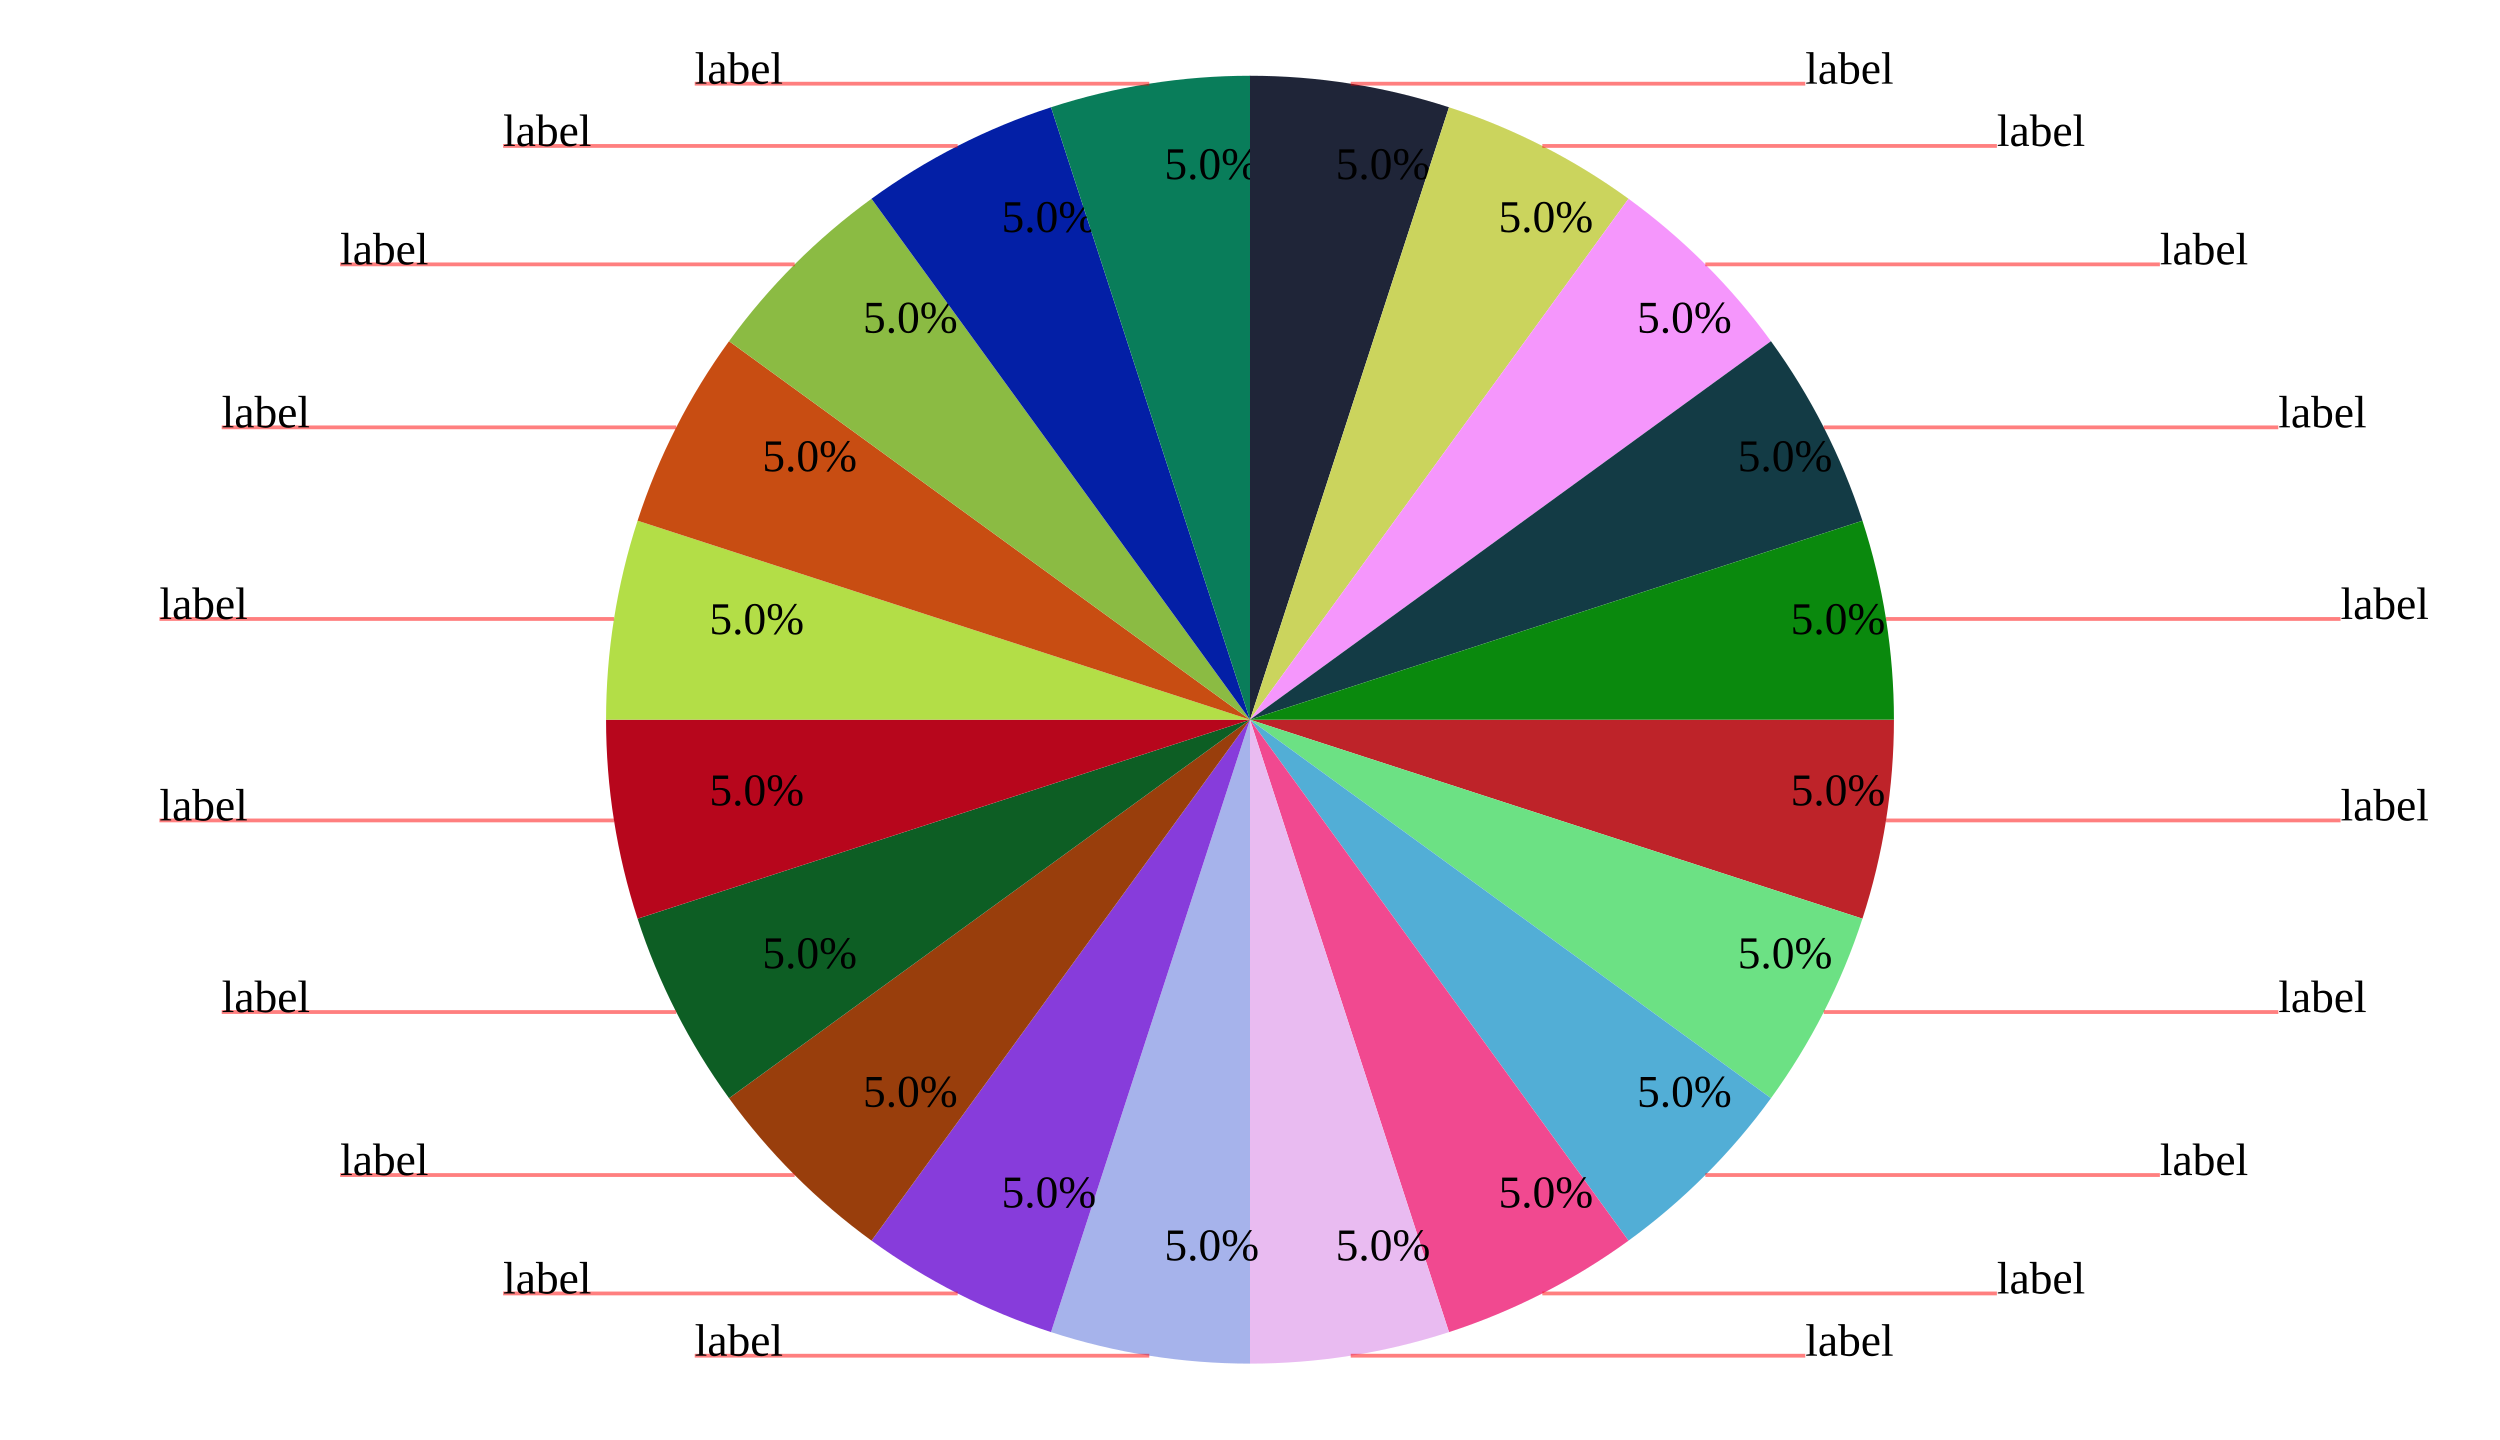
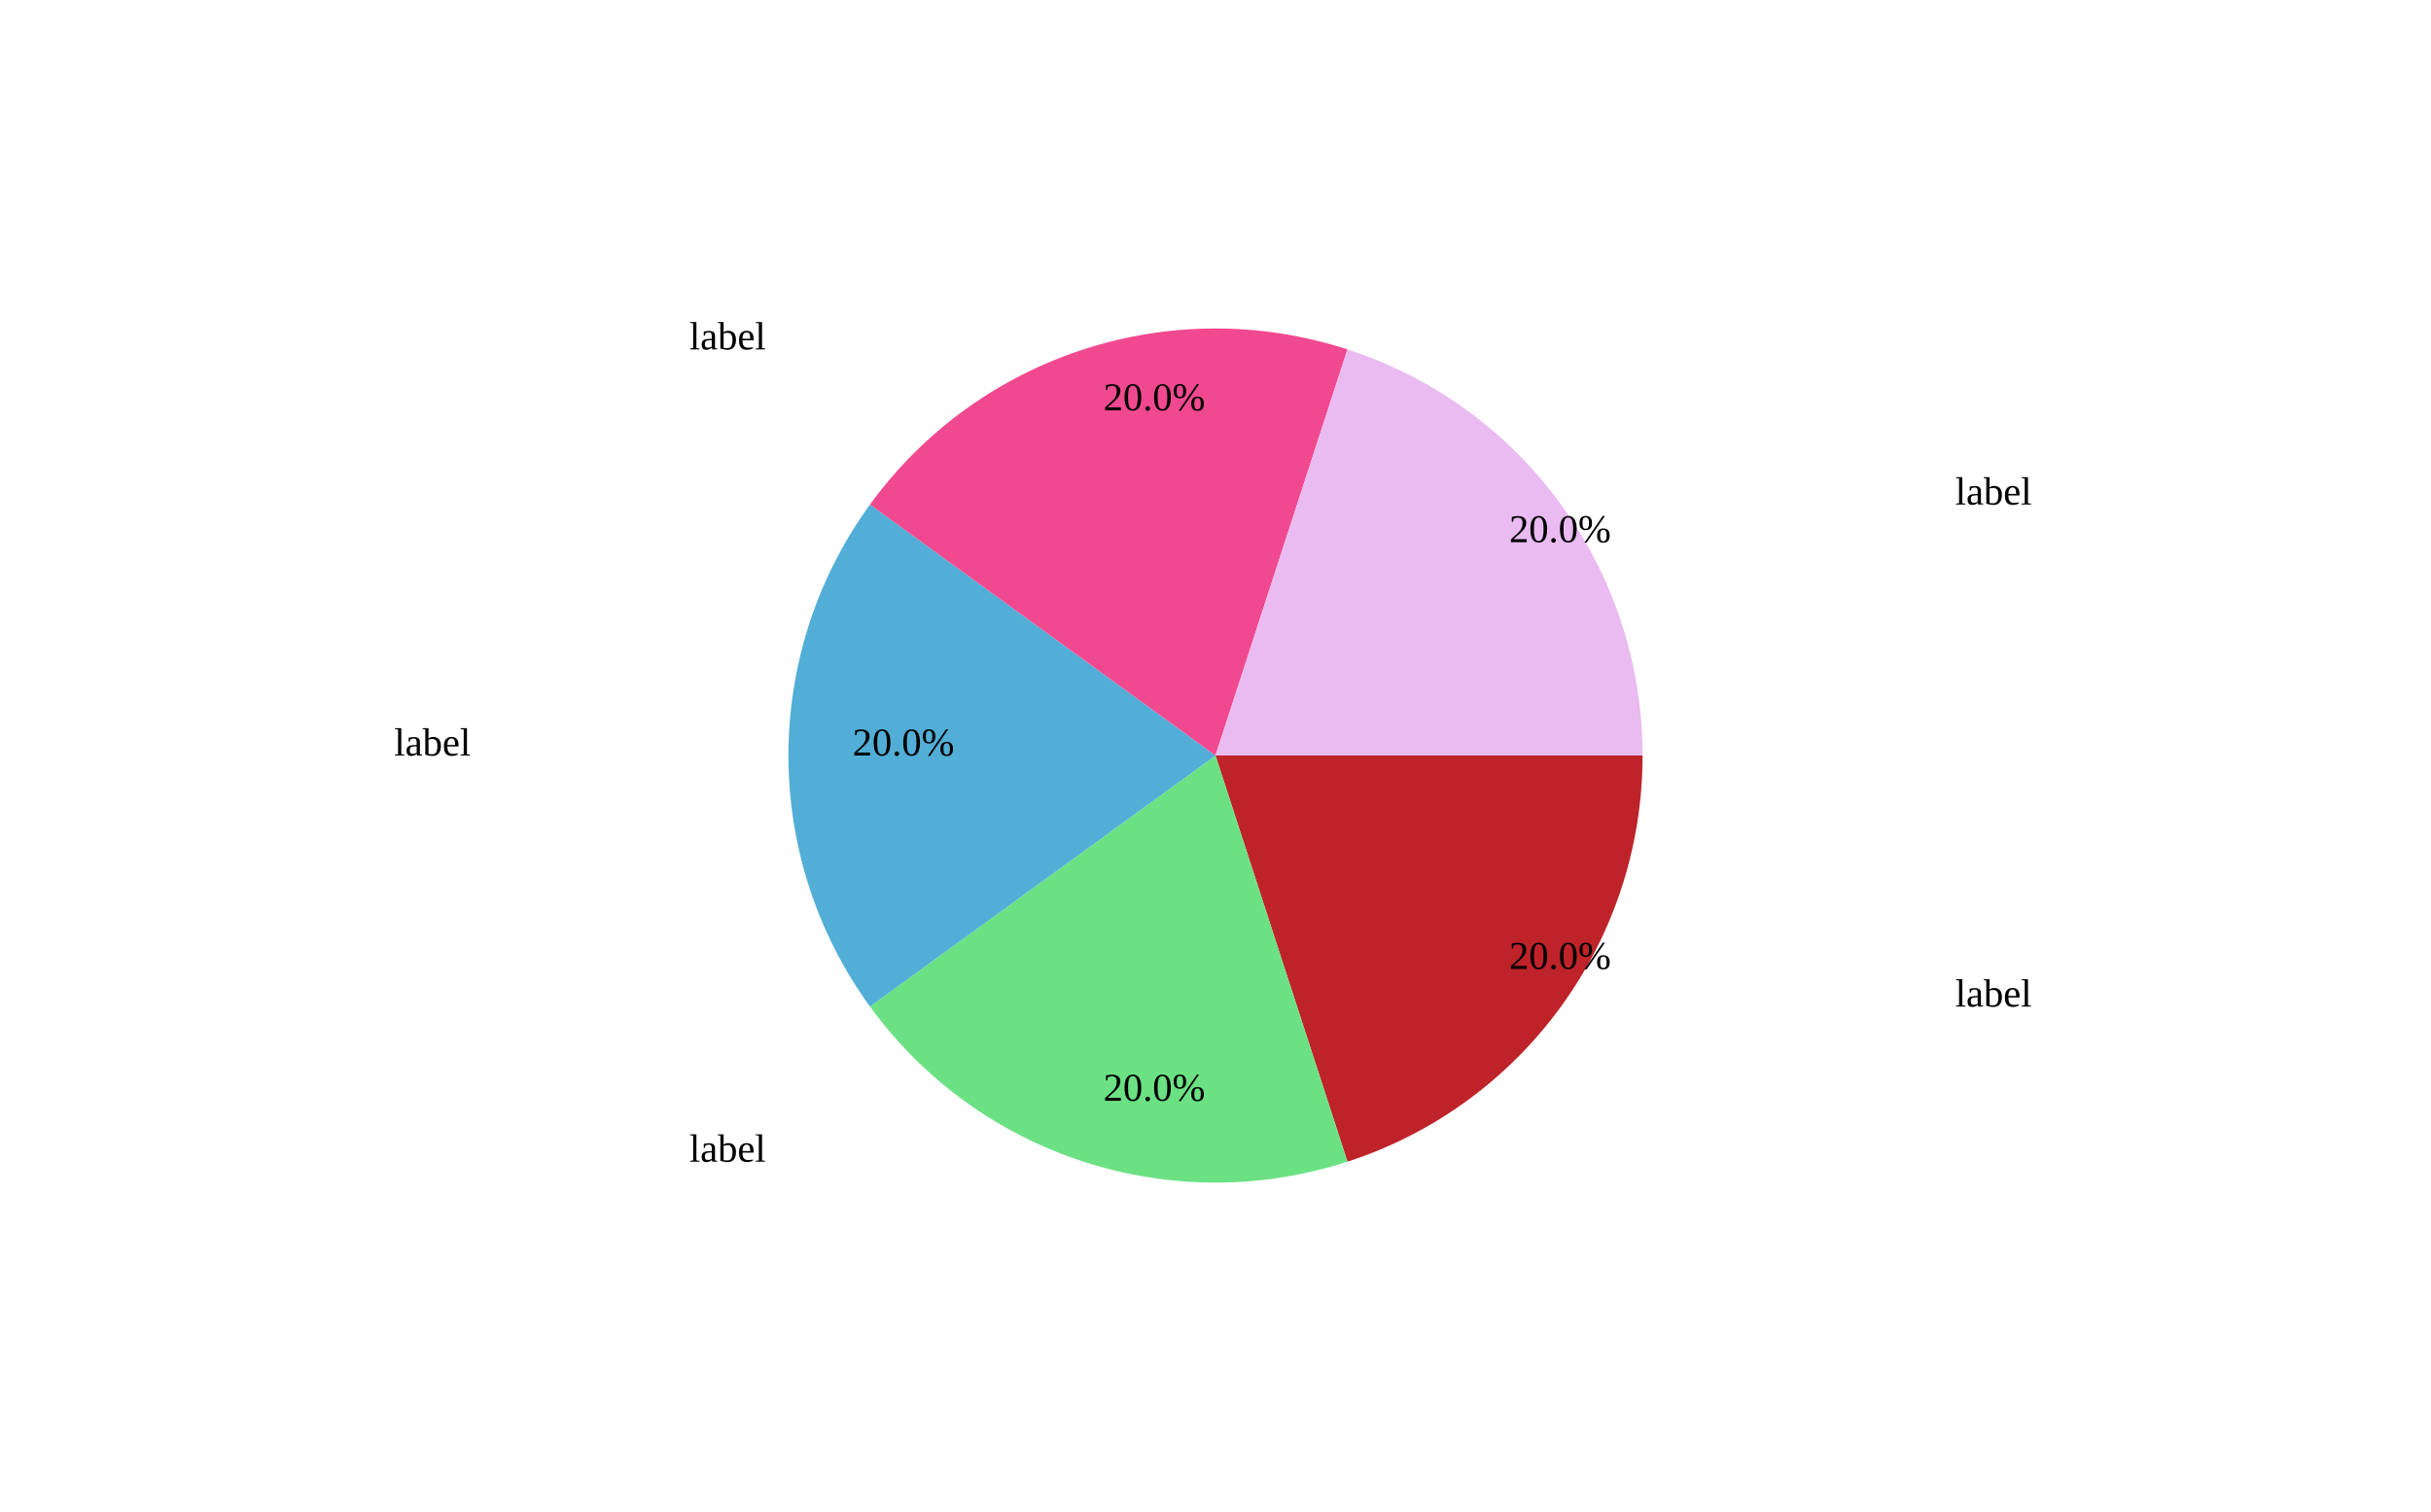
- <svg xmlns="http://www.w3.org/2000/svg" version="1.1" viewBox="0 0 660 380" stroke-width="1">
-   <path d="M 500 190 A 170 170 0 0 1 491.68 242.533 L 330 190 " fill="#be2329" />
-   <line stroke="red" x1="497.907" y1="216.594" x2="617.907" y2="216.594" stroke-opacity="0.5" />
-   <text x="617.907" y="216.594">label</text>
-   <text x="472.721" y="212.605">      5.0%</text>
-   <path d="M 491.68 242.533 A 170 170 0 0 1 467.533 289.923 L 330 190 " fill="#6ce184" />
-   <line stroke="red" x1="481.471" y1="267.178" x2="601.471" y2="267.178" stroke-opacity="0.5" />
-   <text x="601.471" y="267.178">label</text>
-   <text x="458.75" y="255.602">      5.0%</text>
-   <path d="M 467.533 289.923 A 170 170 0 0 1 429.923 327.533 L 330 190 " fill="#52aed6" />
-   <line stroke="red" x1="450.208" y1="310.208" x2="570.208" y2="310.208" stroke-opacity="0.5" />
-   <text x="570.208" y="310.208">label</text>
-   <text x="432.177" y="292.177">      5.0%</text>
-   <path d="M 429.923 327.533 A 170 170 0 0 1 382.533 351.68 L 330 190 " fill="#f14990" />
-   <line stroke="red" x1="407.178" y1="341.471" x2="527.178" y2="341.471" stroke-opacity="0.5" />
-   <text x="527.178" y="341.471">label</text>
-   <text x="395.602" y="318.75">      5.0%</text>
-   <path d="M 382.533 351.68 A 170 170 0 0 1 330 360 L 330 190 " fill="#e9bbf1" />
-   <line stroke="red" x1="356.594" y1="357.907" x2="476.594" y2="357.907" stroke-opacity="0.5" />
-   <text x="476.594" y="357.907">label</text>
-   <text x="352.605" y="332.721">      5.0%</text>
-   <path d="M 330 360 A 170 170 0 0 1 277.467 351.68 L 330 190 " fill="#a6b3eb" />
-   <line stroke="red" x1="303.406" y1="357.907" x2="183.406" y2="357.907" stroke-opacity="0.5" />
-   <text x="183.406" y="357.907">label</text>
-   <text x="307.395" y="332.721">      5.0%</text>
-   <path d="M 277.467 351.68 A 170 170 0 0 1 230.076 327.533 L 330 190 " fill="#873cdb" />
-   <line stroke="red" x1="252.822" y1="341.471" x2="132.822" y2="341.471" stroke-opacity="0.5" />
-   <text x="132.822" y="341.471">label</text>
-   <text x="264.398" y="318.75">      5.0%</text>
-   <path d="M 230.076 327.533 A 170 170 0 0 1 192.467 289.923 L 330 190 " fill="#993e0c" />
-   <line stroke="red" x1="209.792" y1="310.208" x2="89.792" y2="310.208" stroke-opacity="0.5" />
-   <text x="89.792" y="310.208">label</text>
-   <text x="227.823" y="292.177">      5.0%</text>
-   <path d="M 192.467 289.923 A 170 170 0 0 1 168.32 242.533 L 330 190 " fill="#0d5e24" />
-   <line stroke="red" x1="178.529" y1="267.178" x2="58.529" y2="267.178" stroke-opacity="0.5" />
-   <text x="58.529" y="267.178">label</text>
-   <text x="201.25" y="255.602">      5.0%</text>
-   <path d="M 168.32 242.533 A 170 170 0 0 1 160 190 L 330 190 " fill="#b7061c" />
-   <line stroke="red" x1="162.093" y1="216.594" x2="42.093" y2="216.594" stroke-opacity="0.5" />
-   <text x="42.093" y="216.594">label</text>
-   <text x="187.279" y="212.605">      5.0%</text>
-   <path d="M 160 190 A 170 170 0 0 1 168.32 137.467 L 330 190 " fill="#b3de47" />
-   <line stroke="red" x1="162.093" y1="163.406" x2="42.093" y2="163.406" stroke-opacity="0.5" />
-   <text x="42.093" y="163.406">label</text>
-   <text x="187.279" y="167.395">      5.0%</text>
-   <path d="M 168.32 137.467 A 170 170 0 0 1 192.467 90.076 L 330 190 " fill="#c84d12" />
-   <line stroke="red" x1="178.529" y1="112.822" x2="58.529" y2="112.822" stroke-opacity="0.5" />
-   <text x="58.529" y="112.822">label</text>
-   <text x="201.25" y="124.398">      5.0%</text>
-   <path d="M 192.467 90.076 A 170 170 0 0 1 230.077 52.467 L 330 190 " fill="#8bbb43" />
-   <line stroke="red" x1="209.792" y1="69.792" x2="89.792" y2="69.792" stroke-opacity="0.5" />
-   <text x="89.792" y="69.792">label</text>
-   <text x="227.823" y="87.823">      5.0%</text>
-   <path d="M 230.077 52.467 A 170 170 0 0 1 277.467 28.32 L 330 190 " fill="#031fa6" />
-   <line stroke="red" x1="252.822" y1="38.529" x2="132.822" y2="38.529" stroke-opacity="0.5" />
-   <text x="132.822" y="38.529">label</text>
-   <text x="264.398" y="61.25">      5.0%</text>
-   <path d="M 277.467 28.32 A 170 170 0 0 1 330 20 L 330 190 " fill="#097d5a" />
-   <line stroke="red" x1="303.406" y1="22.093" x2="183.406" y2="22.093" stroke-opacity="0.5" />
-   <text x="183.406" y="22.093">label</text>
-   <text x="307.395" y="47.279">      5.0%</text>
-   <path d="M 330 20 A 170 170 0 0 1 382.533 28.32 L 330 190 " fill="#1f2538" />
-   <line stroke="red" x1="356.594" y1="22.093" x2="476.594" y2="22.093" stroke-opacity="0.5" />
-   <text x="476.594" y="22.093">label</text>
-   <text x="352.605" y="47.279">      5.0%</text>
-   <path d="M 382.533 28.32 A 170 170 0 0 1 429.924 52.467 L 330 190 " fill="#cbd45d" />
-   <line stroke="red" x1="407.178" y1="38.529" x2="527.178" y2="38.529" stroke-opacity="0.5" />
-   <text x="527.178" y="38.529">label</text>
-   <text x="395.602" y="61.25">      5.0%</text>
-   <path d="M 429.924 52.467 A 170 170 0 0 1 467.533 90.077 L 330 190 " fill="#f596fc" />
-   <line stroke="red" x1="450.208" y1="69.792" x2="570.208" y2="69.792" stroke-opacity="0.5" />
-   <text x="570.208" y="69.792">label</text>
-   <text x="432.177" y="87.823">      5.0%</text>
-   <path d="M 467.533 90.077 A 170 170 0 0 1 491.68 137.467 L 330 190 " fill="#133b45" />
-   <line stroke="red" x1="481.471" y1="112.822" x2="601.471" y2="112.822" stroke-opacity="0.5" />
-   <text x="601.471" y="112.822">label</text>
-   <text x="458.751" y="124.398">      5.0%</text>
-   <path d="M 491.68 137.467 A 170 170 0 0 1 500 190 L 330 190 " fill="#0a890d" />
-   <line stroke="red" x1="497.907" y1="163.406" x2="617.907" y2="163.406" stroke-opacity="0.5" />
-   <text x="617.907" y="163.406">label</text>
-   <text x="472.721" y="167.395">      5.0%</text>
+ <svg xmlns="http://www.w3.org/2000/svg" version="1.1" viewBox="0 0 740 460" stroke-width="1">
+   <path d="M 500 230 A 130 130 0 0 1 410.172 353.637 L 370 230 " fill="#be2329" />
+   <line x1="475.172" y1="306.412" x2="595.172" y2="306.412" />
+   <text x="595.172" y="306.412">label</text>
+   <text x="459.396" y="294.95">     20.0%</text>
+   <path d="M 410.172 353.637 A 130 130 0 0 1 264.828 306.412 L 370 230 " fill="#6ce184" />
+   <line x1="329.828" y1="353.637" x2="209.828" y2="353.637" />
+   <text x="209.828" y="353.637">label</text>
+   <text x="335.854" y="335.092">     20.0%</text>
+   <path d="M 264.828 306.412 A 130 130 0 0 1 264.828 153.588 L 370 230 " fill="#52aed6" />
+   <line x1="240" y1="230" x2="120" y2="230" />
+   <text x="120" y="230">label</text>
+   <text x="259.5" y="230">     20.0%</text>
+   <path d="M 264.828 153.588 A 130 130 0 0 1 410.172 106.363 L 370 230 " fill="#f14990" />
+   <line x1="329.828" y1="106.363" x2="209.828" y2="106.363" />
+   <text x="209.828" y="106.363">label</text>
+   <text x="335.854" y="124.908">     20.0%</text>
+   <path d="M 410.172 106.363 A 130 130 0 0 1 500 230 L 370 230 " fill="#e9bbf1" />
+   <line x1="475.172" y1="153.588" x2="595.172" y2="153.588" />
+   <text x="595.172" y="153.588">label</text>
+   <text x="459.396" y="165.05">     20.0%</text>
</svg>
